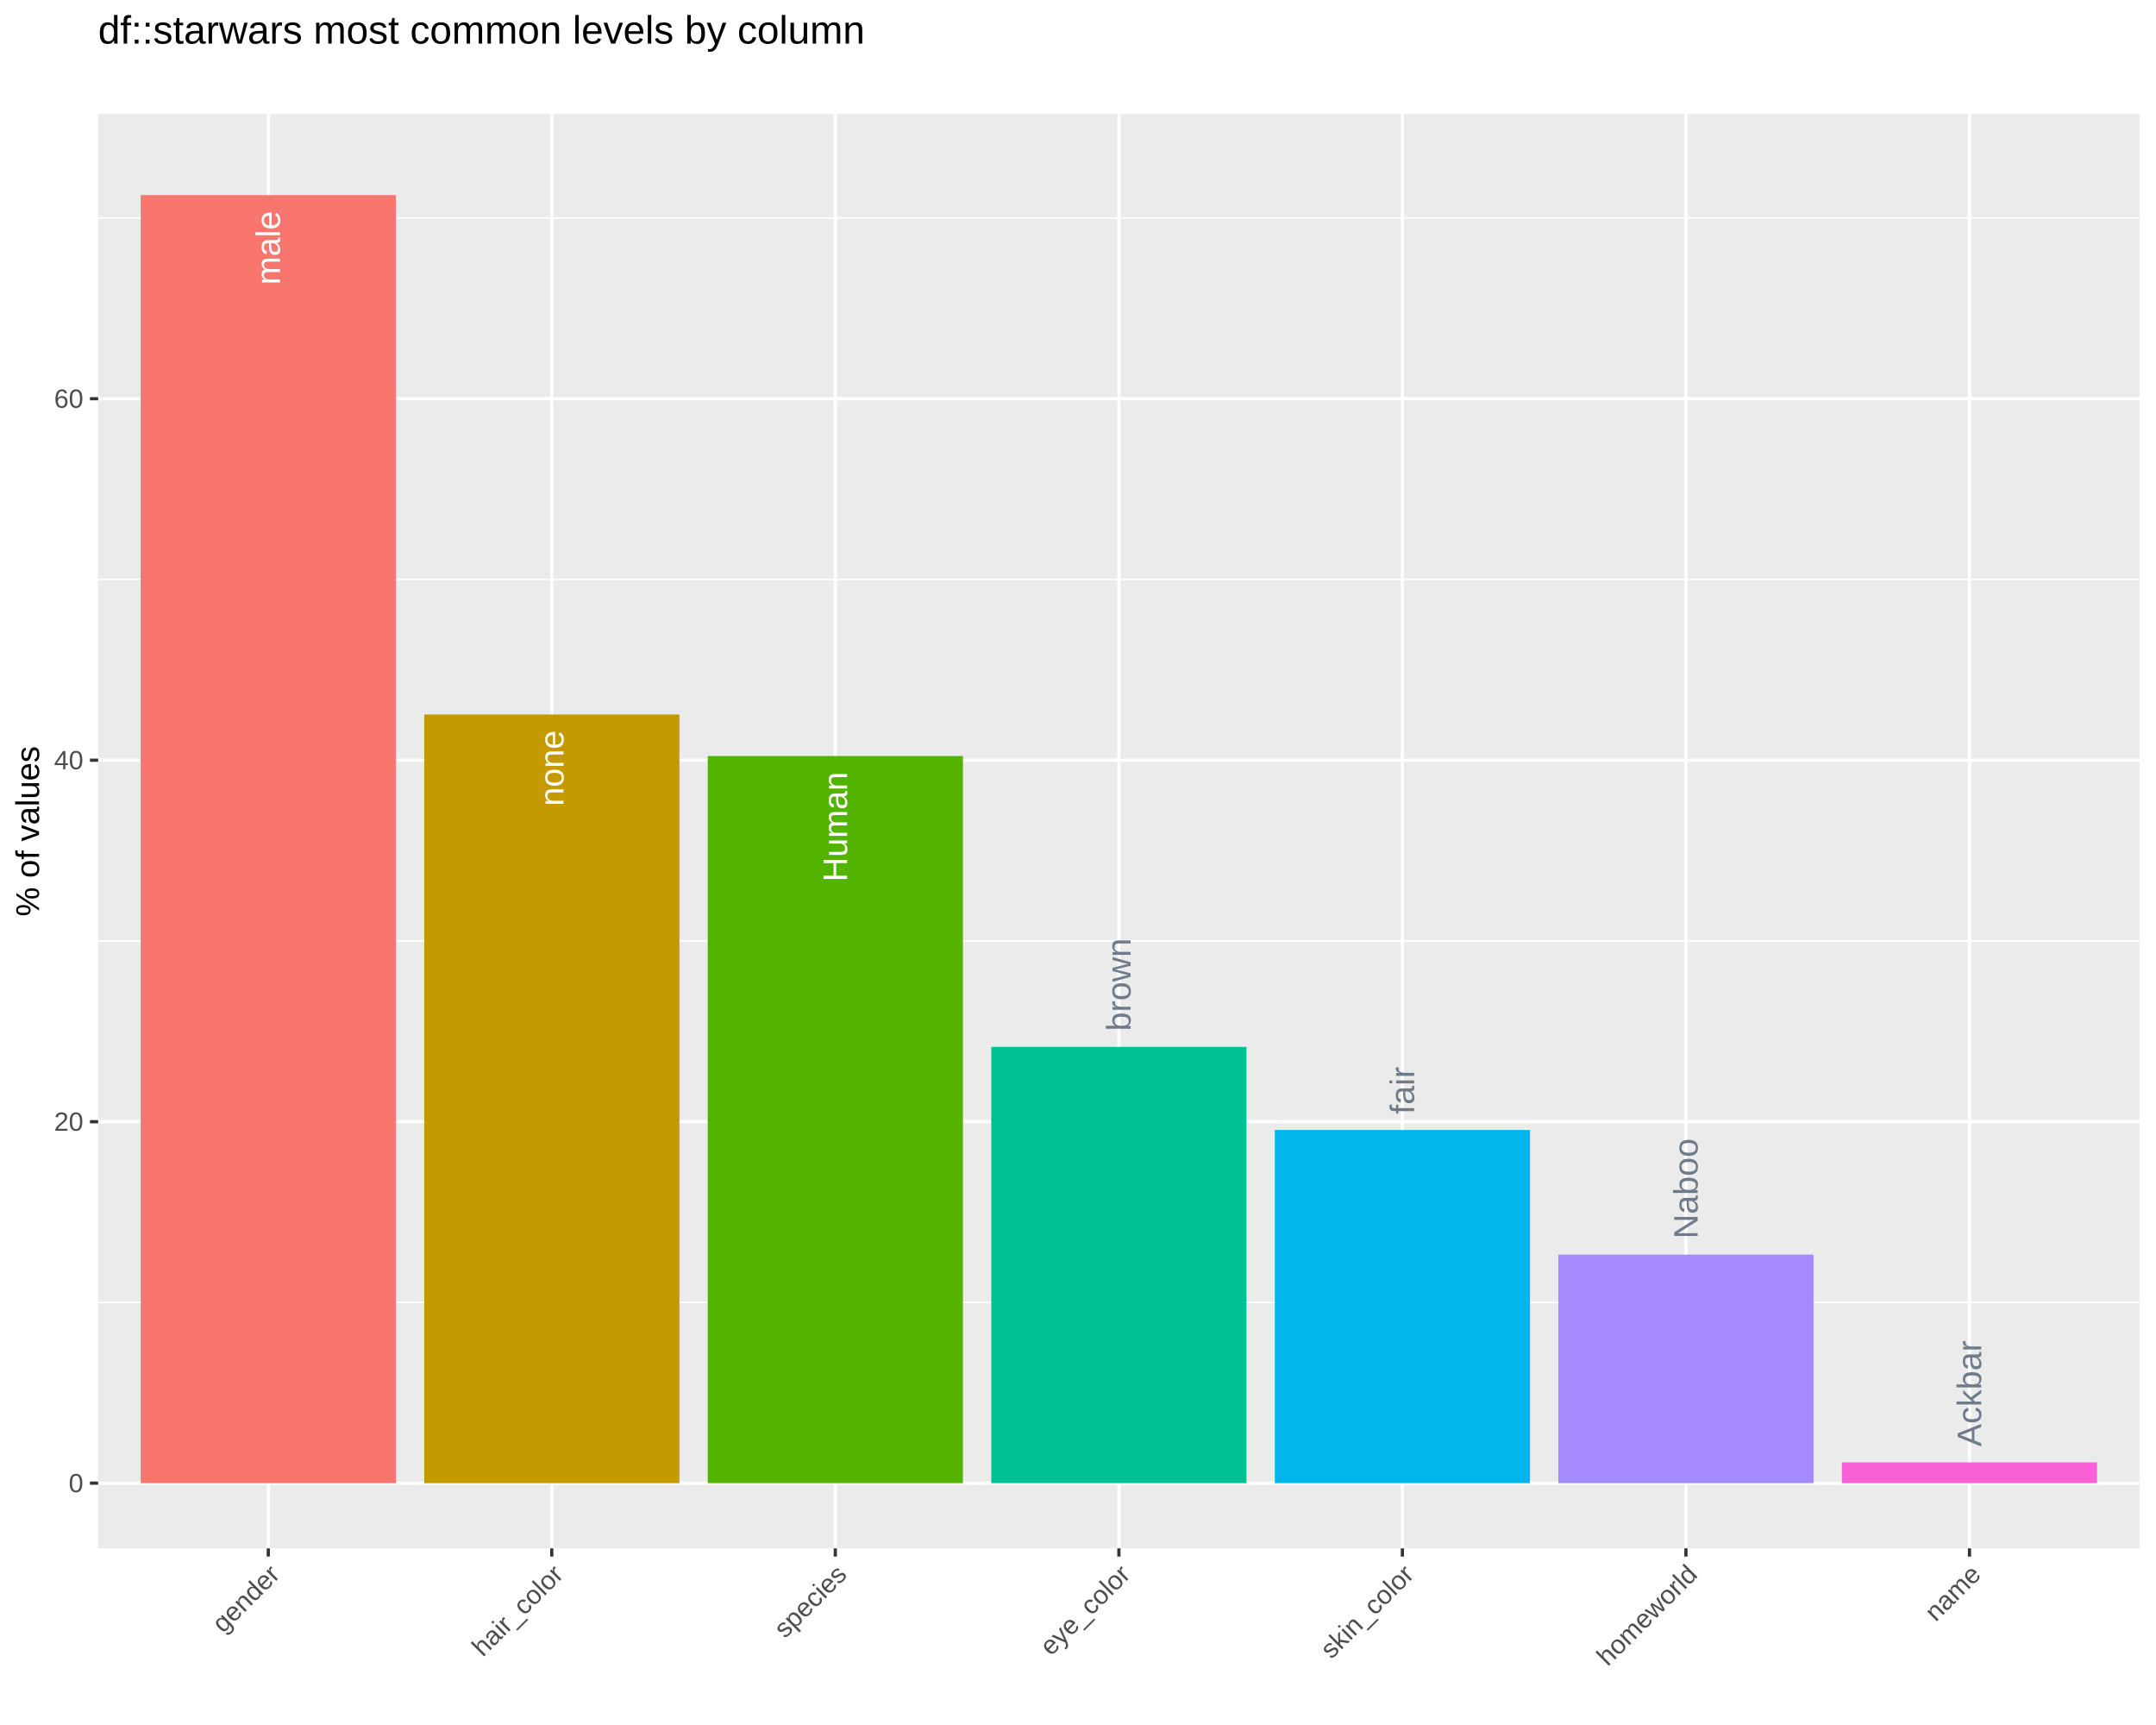
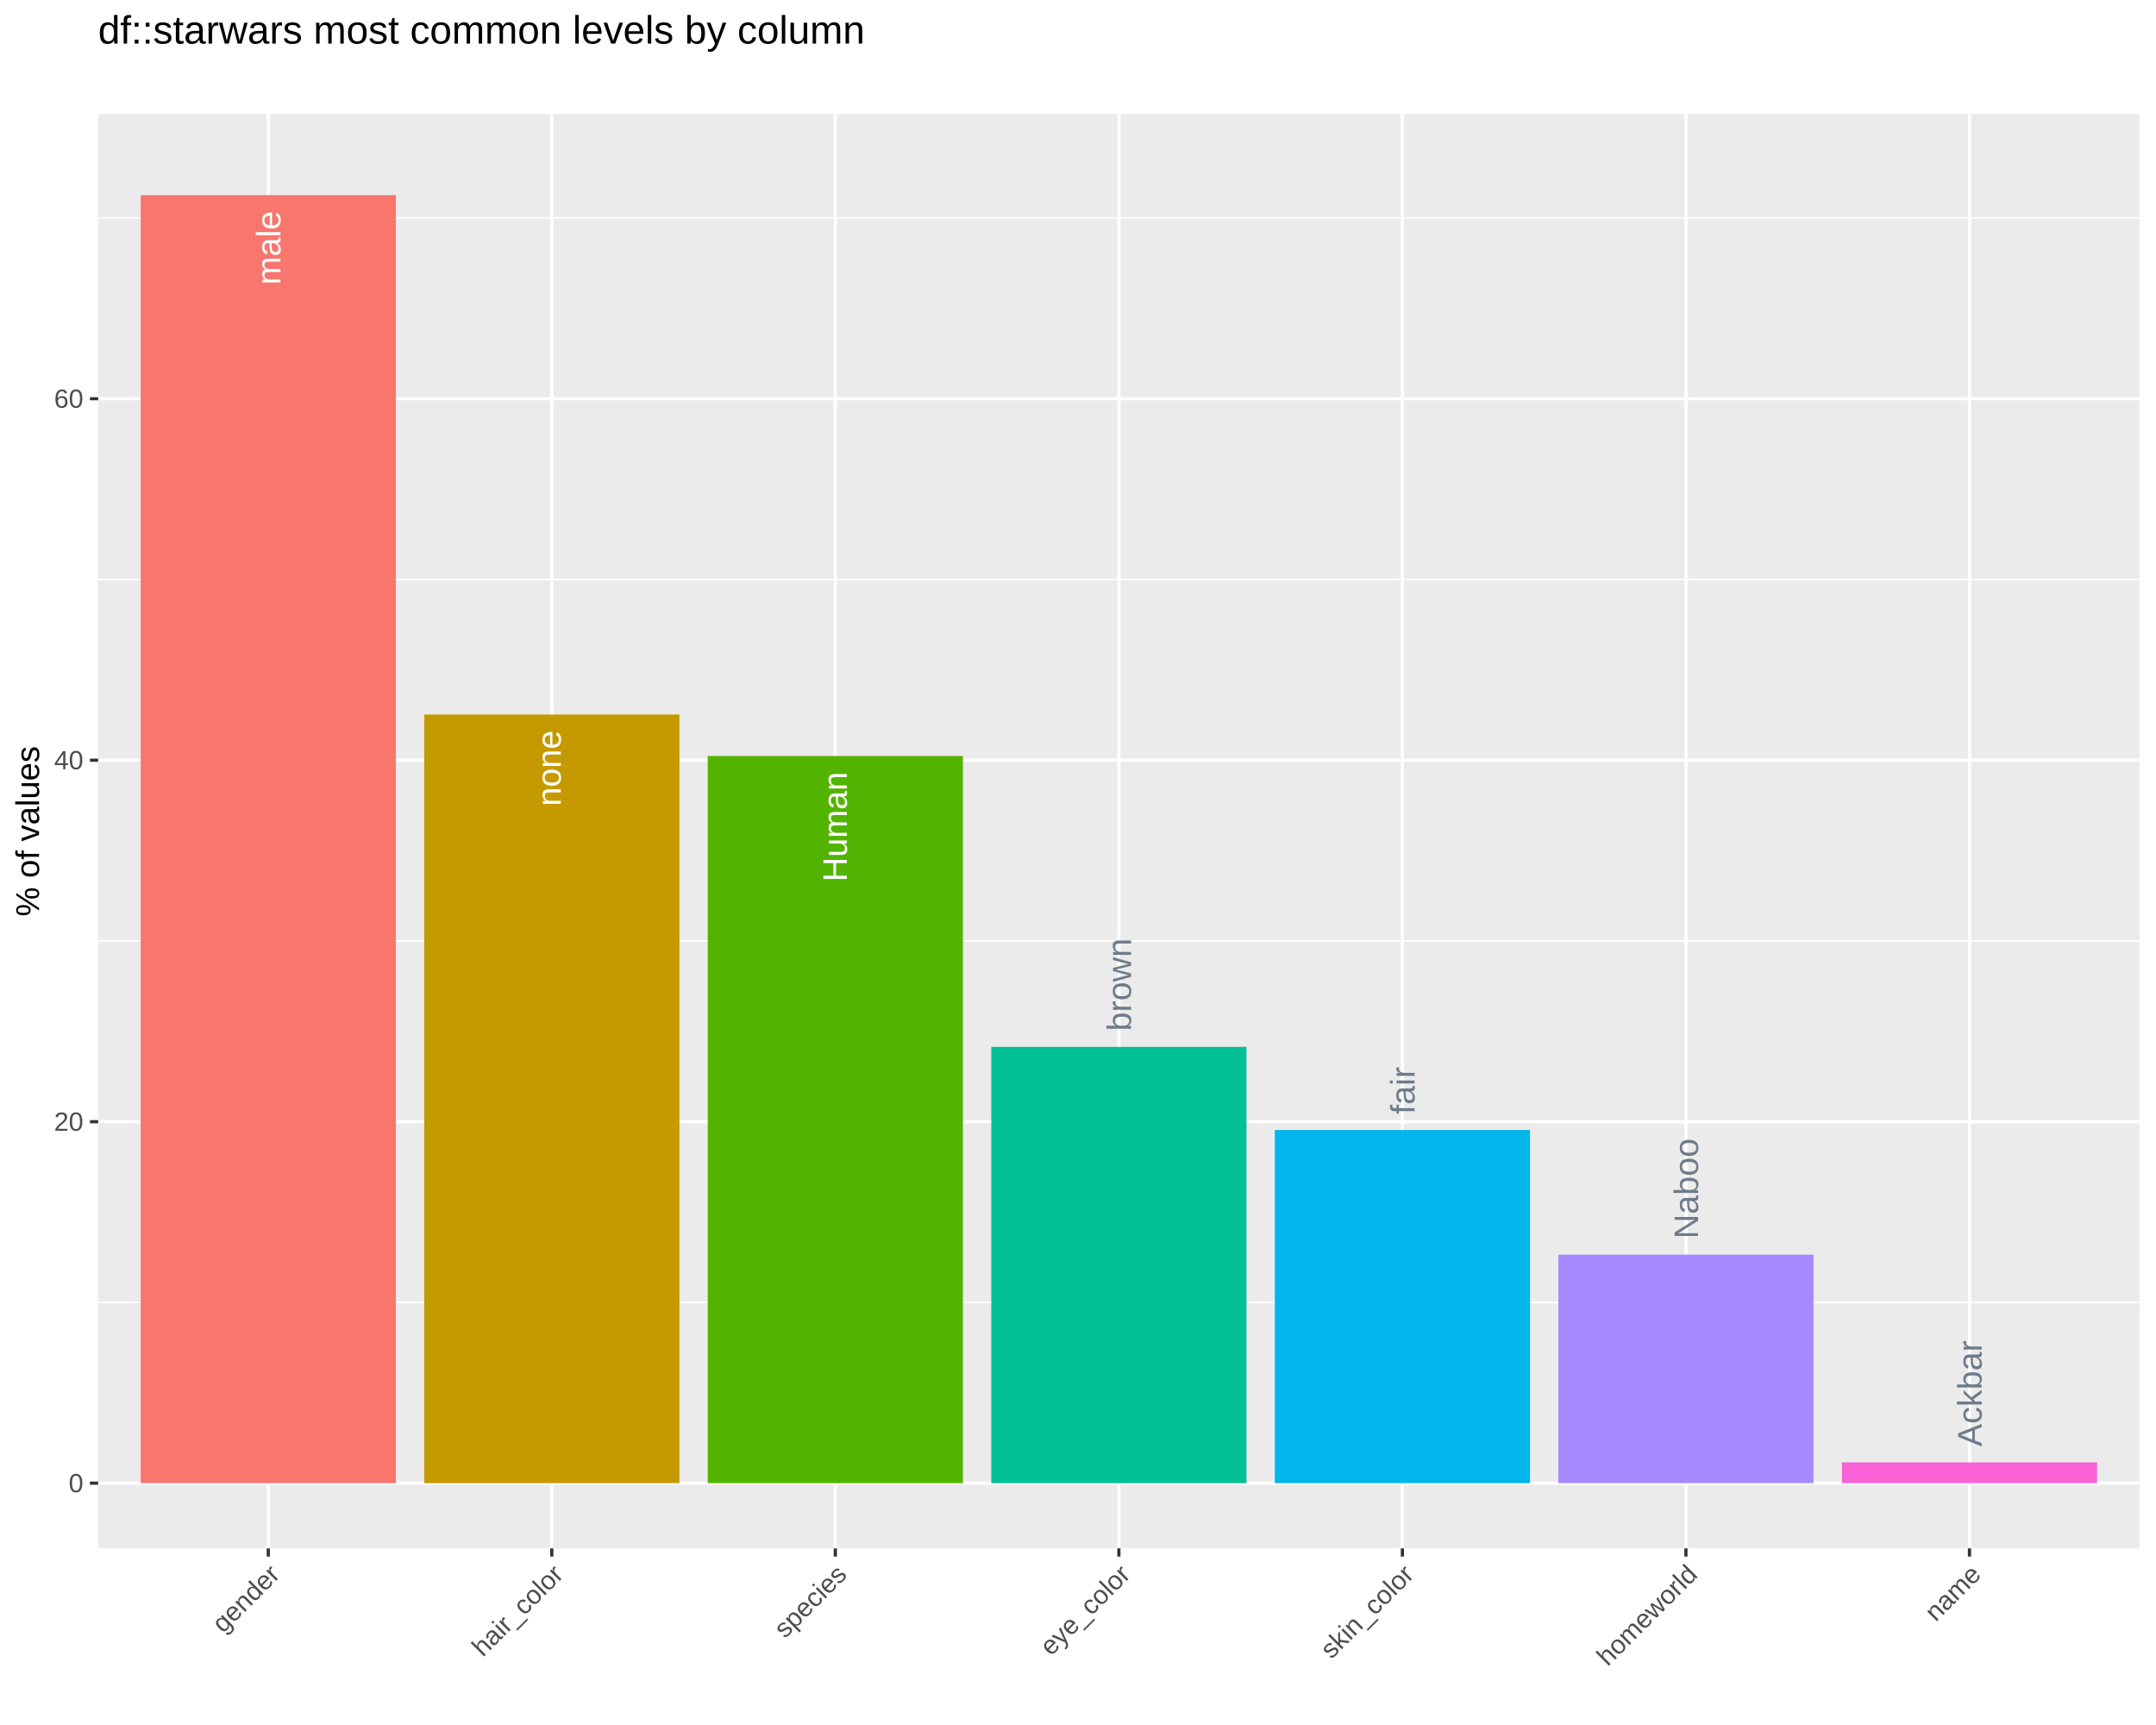
<svg xmlns="http://www.w3.org/2000/svg" viewBox="0 0 720.00 576.00">
  <defs>
    <style type="text/css">
    line, polyline, polygon, path, rect, circle {
      fill: none;
      stroke: #000000;
      stroke-linecap: round;
      stroke-linejoin: round;
      stroke-miterlimit: 10.00;
    }
  </style>
  </defs>
  <rect width="100%" height="100%" style="stroke: none; fill: #FFFFFF;" />
  <rect x="0.00" y="0.00" width="720.00" height="576.00" style="stroke-width: 1.07; stroke: #FFFFFF; fill: #FFFFFF;" />
  <defs>
    <clipPath id="cpMzIuNzh8NzE0LjUyfDUxNy4wMnwzOC4wOQ==">
      <rect x="32.78" y="38.09" width="681.74" height="478.93" />
    </clipPath>
  </defs>
  <rect x="32.78" y="38.09" width="681.74" height="478.93" style="stroke-width: 1.07; stroke: none; fill: #EBEBEB;" clip-path="url(#cpMzIuNzh8NzE0LjUyfDUxNy4wMnwzOC4wOQ==)" />
  <polyline points="32.78,434.90 714.52,434.90 " style="stroke-width: 0.53; stroke: #FFFFFF; stroke-linecap: butt;" clip-path="url(#cpMzIuNzh8NzE0LjUyfDUxNy4wMnwzOC4wOQ==)" />
  <polyline points="32.78,314.19 714.52,314.19 " style="stroke-width: 0.53; stroke: #FFFFFF; stroke-linecap: butt;" clip-path="url(#cpMzIuNzh8NzE0LjUyfDUxNy4wMnwzOC4wOQ==)" />
  <polyline points="32.78,193.49 714.52,193.49 " style="stroke-width: 0.53; stroke: #FFFFFF; stroke-linecap: butt;" clip-path="url(#cpMzIuNzh8NzE0LjUyfDUxNy4wMnwzOC4wOQ==)" />
  <polyline points="32.78,72.78 714.52,72.78 " style="stroke-width: 0.53; stroke: #FFFFFF; stroke-linecap: butt;" clip-path="url(#cpMzIuNzh8NzE0LjUyfDUxNy4wMnwzOC4wOQ==)" />
  <polyline points="32.78,495.25 714.52,495.25 " style="stroke-width: 1.07; stroke: #FFFFFF; stroke-linecap: butt;" clip-path="url(#cpMzIuNzh8NzE0LjUyfDUxNy4wMnwzOC4wOQ==)" />
  <polyline points="32.78,374.55 714.52,374.55 " style="stroke-width: 1.07; stroke: #FFFFFF; stroke-linecap: butt;" clip-path="url(#cpMzIuNzh8NzE0LjUyfDUxNy4wMnwzOC4wOQ==)" />
  <polyline points="32.78,253.84 714.52,253.84 " style="stroke-width: 1.07; stroke: #FFFFFF; stroke-linecap: butt;" clip-path="url(#cpMzIuNzh8NzE0LjUyfDUxNy4wMnwzOC4wOQ==)" />
  <polyline points="32.78,133.14 714.52,133.14 " style="stroke-width: 1.07; stroke: #FFFFFF; stroke-linecap: butt;" clip-path="url(#cpMzIuNzh8NzE0LjUyfDUxNy4wMnwzOC4wOQ==)" />
  <polyline points="89.59,517.02 89.59,38.09 " style="stroke-width: 1.07; stroke: #FFFFFF; stroke-linecap: butt;" clip-path="url(#cpMzIuNzh8NzE0LjUyfDUxNy4wMnwzOC4wOQ==)" />
  <polyline points="184.27,517.02 184.27,38.09 " style="stroke-width: 1.07; stroke: #FFFFFF; stroke-linecap: butt;" clip-path="url(#cpMzIuNzh8NzE0LjUyfDUxNy4wMnwzOC4wOQ==)" />
  <polyline points="278.96,517.02 278.96,38.09 " style="stroke-width: 1.07; stroke: #FFFFFF; stroke-linecap: butt;" clip-path="url(#cpMzIuNzh8NzE0LjUyfDUxNy4wMnwzOC4wOQ==)" />
  <polyline points="373.65,517.02 373.65,38.09 " style="stroke-width: 1.07; stroke: #FFFFFF; stroke-linecap: butt;" clip-path="url(#cpMzIuNzh8NzE0LjUyfDUxNy4wMnwzOC4wOQ==)" />
  <polyline points="468.33,517.02 468.33,38.09 " style="stroke-width: 1.07; stroke: #FFFFFF; stroke-linecap: butt;" clip-path="url(#cpMzIuNzh8NzE0LjUyfDUxNy4wMnwzOC4wOQ==)" />
  <polyline points="563.02,517.02 563.02,38.09 " style="stroke-width: 1.07; stroke: #FFFFFF; stroke-linecap: butt;" clip-path="url(#cpMzIuNzh8NzE0LjUyfDUxNy4wMnwzOC4wOQ==)" />
  <polyline points="657.71,517.02 657.71,38.09 " style="stroke-width: 1.07; stroke: #FFFFFF; stroke-linecap: butt;" clip-path="url(#cpMzIuNzh8NzE0LjUyfDUxNy4wMnwzOC4wOQ==)" />
  <rect x="46.98" y="65.15" width="85.22" height="430.10" style="stroke-width: 1.07; stroke: none; stroke-linecap: square; stroke-linejoin: miter; fill: #F8766D;" clip-path="url(#cpMzIuNzh8NzE0LjUyfDUxNy4wMnwzOC4wOQ==)" />
  <rect x="141.67" y="238.58" width="85.22" height="256.67" style="stroke-width: 1.07; stroke: none; stroke-linecap: square; stroke-linejoin: miter; fill: #C49A00;" clip-path="url(#cpMzIuNzh8NzE0LjUyfDUxNy4wMnwzOC4wOQ==)" />
  <rect x="236.35" y="252.45" width="85.22" height="242.80" style="stroke-width: 1.07; stroke: none; stroke-linecap: square; stroke-linejoin: miter; fill: #53B400;" clip-path="url(#cpMzIuNzh8NzE0LjUyfDUxNy4wMnwzOC4wOQ==)" />
  <rect x="331.04" y="349.57" width="85.22" height="145.68" style="stroke-width: 1.07; stroke: none; stroke-linecap: square; stroke-linejoin: miter; fill: #00C094;" clip-path="url(#cpMzIuNzh8NzE0LjUyfDUxNy4wMnwzOC4wOQ==)" />
  <rect x="425.73" y="377.32" width="85.22" height="117.93" style="stroke-width: 1.07; stroke: none; stroke-linecap: square; stroke-linejoin: miter; fill: #00B6EB;" clip-path="url(#cpMzIuNzh8NzE0LjUyfDUxNy4wMnwzOC4wOQ==)" />
  <rect x="520.41" y="418.94" width="85.22" height="76.31" style="stroke-width: 1.07; stroke: none; stroke-linecap: square; stroke-linejoin: miter; fill: #A58AFF;" clip-path="url(#cpMzIuNzh8NzE0LjUyfDUxNy4wMnwzOC4wOQ==)" />
  <rect x="615.10" y="488.31" width="85.22" height="6.94" style="stroke-width: 1.07; stroke: none; stroke-linecap: square; stroke-linejoin: miter; fill: #FB61D7;" clip-path="url(#cpMzIuNzh8NzE0LjUyfDUxNy4wMnwzOC4wOQ==)" />
  <g clip-path="url(#cpMzIuNzh8NzE0LjUyfDUxNy4wMnwzOC4wOQ==)">
-     <text transform="translate(93.50,95.10) rotate(-90)" style="font-size: 11.38px; fill: #FFFFFF; font-family: Liberation Sans;" textLength="24.66px" lengthAdjust="spacingAndGlyphs">male</text>
+     <text transform="translate(93.66,95.10) rotate(-90)" style="font-size: 11.38px; fill: #FFFFFF; font-family: Liberation Sans;" textLength="9.47px" lengthAdjust="spacingAndGlyphs">m</text>
  </g>
  <g clip-path="url(#cpMzIuNzh8NzE0LjUyfDUxNy4wMnwzOC4wOQ==)">
-     <text transform="translate(188.19,269.18) rotate(-90)" style="font-size: 11.38px; fill: #FFFFFF; font-family: Liberation Sans;" textLength="25.31px" lengthAdjust="spacingAndGlyphs">none</text>
+     <text transform="translate(93.66,85.63) rotate(-90)" style="font-size: 11.38px; fill: #FFFFFF; font-family: Liberation Sans;" textLength="6.33px" lengthAdjust="spacingAndGlyphs">a</text>
  </g>
  <g clip-path="url(#cpMzIuNzh8NzE0LjUyfDUxNy4wMnwzOC4wOQ==)">
-     <text transform="translate(282.88,294.42) rotate(-90)" style="font-size: 11.38px; fill: #FFFFFF; font-family: Liberation Sans;" textLength="36.67px" lengthAdjust="spacingAndGlyphs">Human</text>
+     <text transform="translate(93.66,79.30) rotate(-90)" style="font-size: 11.38px; fill: #FFFFFF; font-family: Liberation Sans;" textLength="2.53px" lengthAdjust="spacingAndGlyphs">l</text>
  </g>
  <g clip-path="url(#cpMzIuNzh8NzE0LjUyfDUxNy4wMnwzOC4wOQ==)">
-     <text transform="translate(377.56,344.28) rotate(-90)" style="font-size: 11.38px; fill: #6E7B8B; font-family: Liberation Sans;" textLength="30.98px" lengthAdjust="spacingAndGlyphs">brown</text>
+     <text transform="translate(93.66,76.77) rotate(-90)" style="font-size: 11.38px; fill: #FFFFFF; font-family: Liberation Sans;" textLength="6.33px" lengthAdjust="spacingAndGlyphs">e</text>
  </g>
  <g clip-path="url(#cpMzIuNzh8NzE0LjUyfDUxNy4wMnwzOC4wOQ==)">
-     <text transform="translate(472.25,372.03) rotate(-90)" style="font-size: 11.38px; fill: #6E7B8B; font-family: Liberation Sans;" textLength="15.80px" lengthAdjust="spacingAndGlyphs">fair</text>
+     <text transform="translate(187.28,269.18) rotate(-90)" style="font-size: 11.38px; fill: #FFFFFF; font-family: Liberation Sans;" textLength="6.33px" lengthAdjust="spacingAndGlyphs">n</text>
  </g>
  <g clip-path="url(#cpMzIuNzh8NzE0LjUyfDUxNy4wMnwzOC4wOQ==)">
-     <text transform="translate(566.94,413.65) rotate(-90)" style="font-size: 11.38px; fill: #6E7B8B; font-family: Liberation Sans;" textLength="33.53px" lengthAdjust="spacingAndGlyphs">Naboo</text>
+     <text transform="translate(187.28,262.85) rotate(-90)" style="font-size: 11.38px; fill: #FFFFFF; font-family: Liberation Sans;" textLength="6.33px" lengthAdjust="spacingAndGlyphs">o</text>
  </g>
  <g clip-path="url(#cpMzIuNzh8NzE0LjUyfDUxNy4wMnwzOC4wOQ==)">
-     <text transform="translate(661.62,483.02) rotate(-90)" style="font-size: 11.38px; fill: #6E7B8B; font-family: Liberation Sans;" textLength="35.41px" lengthAdjust="spacingAndGlyphs">Ackbar</text>
+     <text transform="translate(187.28,256.53) rotate(-90)" style="font-size: 11.38px; fill: #FFFFFF; font-family: Liberation Sans;" textLength="6.33px" lengthAdjust="spacingAndGlyphs">n</text>
+   </g>
+   <g clip-path="url(#cpMzIuNzh8NzE0LjUyfDUxNy4wMnwzOC4wOQ==)">
+     <text transform="translate(187.28,250.20) rotate(-90)" style="font-size: 11.38px; fill: #FFFFFF; font-family: Liberation Sans;" textLength="6.33px" lengthAdjust="spacingAndGlyphs">e</text>
+   </g>
+   <g clip-path="url(#cpMzIuNzh8NzE0LjUyfDUxNy4wMnwzOC4wOQ==)">
+     <text transform="translate(282.82,294.42) rotate(-90)" style="font-size: 11.38px; fill: #FFFFFF; font-family: Liberation Sans;" textLength="8.22px" lengthAdjust="spacingAndGlyphs">H</text>
+   </g>
+   <g clip-path="url(#cpMzIuNzh8NzE0LjUyfDUxNy4wMnwzOC4wOQ==)">
+     <text transform="translate(282.82,286.20) rotate(-90)" style="font-size: 11.38px; fill: #FFFFFF; font-family: Liberation Sans;" textLength="6.33px" lengthAdjust="spacingAndGlyphs">u</text>
+   </g>
+   <g clip-path="url(#cpMzIuNzh8NzE0LjUyfDUxNy4wMnwzOC4wOQ==)">
+     <text transform="translate(282.82,279.87) rotate(-90)" style="font-size: 11.38px; fill: #FFFFFF; font-family: Liberation Sans;" textLength="9.47px" lengthAdjust="spacingAndGlyphs">m</text>
+   </g>
+   <g clip-path="url(#cpMzIuNzh8NzE0LjUyfDUxNy4wMnwzOC4wOQ==)">
+     <text transform="translate(282.82,270.40) rotate(-90)" style="font-size: 11.38px; fill: #FFFFFF; font-family: Liberation Sans;" textLength="6.33px" lengthAdjust="spacingAndGlyphs">a</text>
+   </g>
+   <g clip-path="url(#cpMzIuNzh8NzE0LjUyfDUxNy4wMnwzOC4wOQ==)">
+     <text transform="translate(282.82,264.07) rotate(-90)" style="font-size: 11.38px; fill: #FFFFFF; font-family: Liberation Sans;" textLength="6.33px" lengthAdjust="spacingAndGlyphs">n</text>
+   </g>
+   <g clip-path="url(#cpMzIuNzh8NzE0LjUyfDUxNy4wMnwzOC4wOQ==)">
+     <text transform="translate(377.72,344.28) rotate(-90)" style="font-size: 11.38px; fill: #6E7B8B; font-family: Liberation Sans;" textLength="6.33px" lengthAdjust="spacingAndGlyphs">b</text>
+   </g>
+   <g clip-path="url(#cpMzIuNzh8NzE0LjUyfDUxNy4wMnwzOC4wOQ==)">
+     <text transform="translate(377.72,337.96) rotate(-90)" style="font-size: 11.38px; fill: #6E7B8B; font-family: Liberation Sans;" textLength="3.78px" lengthAdjust="spacingAndGlyphs">r</text>
+   </g>
+   <g clip-path="url(#cpMzIuNzh8NzE0LjUyfDUxNy4wMnwzOC4wOQ==)">
+     <text transform="translate(377.72,334.17) rotate(-90)" style="font-size: 11.38px; fill: #6E7B8B; font-family: Liberation Sans;" textLength="6.33px" lengthAdjust="spacingAndGlyphs">o</text>
+   </g>
+   <g clip-path="url(#cpMzIuNzh8NzE0LjUyfDUxNy4wMnwzOC4wOQ==)">
+     <text transform="translate(377.72,327.85) rotate(-90)" style="font-size: 11.38px; fill: #6E7B8B; font-family: Liberation Sans;" textLength="8.22px" lengthAdjust="spacingAndGlyphs">w</text>
+   </g>
+   <g clip-path="url(#cpMzIuNzh8NzE0LjUyfDUxNy4wMnwzOC4wOQ==)">
+     <text transform="translate(377.72,319.63) rotate(-90)" style="font-size: 11.38px; fill: #6E7B8B; font-family: Liberation Sans;" textLength="6.33px" lengthAdjust="spacingAndGlyphs">n</text>
+   </g>
+   <g clip-path="url(#cpMzIuNzh8NzE0LjUyfDUxNy4wMnwzOC4wOQ==)">
+     <text transform="translate(472.41,372.03) rotate(-90)" style="font-size: 11.38px; fill: #6E7B8B; font-family: Liberation Sans;" textLength="3.16px" lengthAdjust="spacingAndGlyphs">f</text>
+   </g>
+   <g clip-path="url(#cpMzIuNzh8NzE0LjUyfDUxNy4wMnwzOC4wOQ==)">
+     <text transform="translate(472.41,368.88) rotate(-90)" style="font-size: 11.38px; fill: #6E7B8B; font-family: Liberation Sans;" textLength="6.33px" lengthAdjust="spacingAndGlyphs">a</text>
+   </g>
+   <g clip-path="url(#cpMzIuNzh8NzE0LjUyfDUxNy4wMnwzOC4wOQ==)">
+     <text transform="translate(472.41,362.55) rotate(-90)" style="font-size: 11.38px; fill: #6E7B8B; font-family: Liberation Sans;" textLength="2.53px" lengthAdjust="spacingAndGlyphs">i</text>
+   </g>
+   <g clip-path="url(#cpMzIuNzh8NzE0LjUyfDUxNy4wMnwzOC4wOQ==)">
+     <text transform="translate(472.41,360.02) rotate(-90)" style="font-size: 11.38px; fill: #6E7B8B; font-family: Liberation Sans;" textLength="3.78px" lengthAdjust="spacingAndGlyphs">r</text>
+   </g>
+   <g clip-path="url(#cpMzIuNzh8NzE0LjUyfDUxNy4wMnwzOC4wOQ==)">
+     <text transform="translate(567.09,413.65) rotate(-90)" style="font-size: 11.38px; fill: #6E7B8B; font-family: Liberation Sans;" textLength="8.22px" lengthAdjust="spacingAndGlyphs">N</text>
+   </g>
+   <g clip-path="url(#cpMzIuNzh8NzE0LjUyfDUxNy4wMnwzOC4wOQ==)">
+     <text transform="translate(567.09,405.44) rotate(-90)" style="font-size: 11.38px; fill: #6E7B8B; font-family: Liberation Sans;" textLength="6.33px" lengthAdjust="spacingAndGlyphs">a</text>
+   </g>
+   <g clip-path="url(#cpMzIuNzh8NzE0LjUyfDUxNy4wMnwzOC4wOQ==)">
+     <text transform="translate(567.09,399.11) rotate(-90)" style="font-size: 11.38px; fill: #6E7B8B; font-family: Liberation Sans;" textLength="6.33px" lengthAdjust="spacingAndGlyphs">b</text>
+   </g>
+   <g clip-path="url(#cpMzIuNzh8NzE0LjUyfDUxNy4wMnwzOC4wOQ==)">
+     <text transform="translate(567.09,392.78) rotate(-90)" style="font-size: 11.38px; fill: #6E7B8B; font-family: Liberation Sans;" textLength="6.33px" lengthAdjust="spacingAndGlyphs">o</text>
+   </g>
+   <g clip-path="url(#cpMzIuNzh8NzE0LjUyfDUxNy4wMnwzOC4wOQ==)">
+     <text transform="translate(567.09,386.45) rotate(-90)" style="font-size: 11.38px; fill: #6E7B8B; font-family: Liberation Sans;" textLength="6.33px" lengthAdjust="spacingAndGlyphs">o</text>
+   </g>
+   <g clip-path="url(#cpMzIuNzh8NzE0LjUyfDUxNy4wMnwzOC4wOQ==)">
+     <text transform="translate(661.78,483.02) rotate(-90)" style="font-size: 11.38px; fill: #6E7B8B; font-family: Liberation Sans;" textLength="7.59px" lengthAdjust="spacingAndGlyphs">A</text>
+   </g>
+   <g clip-path="url(#cpMzIuNzh8NzE0LjUyfDUxNy4wMnwzOC4wOQ==)">
+     <text transform="translate(661.78,475.43) rotate(-90)" style="font-size: 11.38px; fill: #6E7B8B; font-family: Liberation Sans;" textLength="5.69px" lengthAdjust="spacingAndGlyphs">c</text>
+   </g>
+   <g clip-path="url(#cpMzIuNzh8NzE0LjUyfDUxNy4wMnwzOC4wOQ==)">
+     <text transform="translate(661.78,469.74) rotate(-90)" style="font-size: 11.38px; fill: #6E7B8B; font-family: Liberation Sans;" textLength="5.69px" lengthAdjust="spacingAndGlyphs">k</text>
+   </g>
+   <g clip-path="url(#cpMzIuNzh8NzE0LjUyfDUxNy4wMnwzOC4wOQ==)">
+     <text transform="translate(661.78,464.06) rotate(-90)" style="font-size: 11.38px; fill: #6E7B8B; font-family: Liberation Sans;" textLength="6.33px" lengthAdjust="spacingAndGlyphs">b</text>
+   </g>
+   <g clip-path="url(#cpMzIuNzh8NzE0LjUyfDUxNy4wMnwzOC4wOQ==)">
+     <text transform="translate(661.78,457.73) rotate(-90)" style="font-size: 11.38px; fill: #6E7B8B; font-family: Liberation Sans;" textLength="6.33px" lengthAdjust="spacingAndGlyphs">a</text>
+   </g>
+   <g clip-path="url(#cpMzIuNzh8NzE0LjUyfDUxNy4wMnwzOC4wOQ==)">
+     <text transform="translate(661.78,451.40) rotate(-90)" style="font-size: 11.38px; fill: #6E7B8B; font-family: Liberation Sans;" textLength="3.78px" lengthAdjust="spacingAndGlyphs">r</text>
  </g>
  <defs>
    <clipPath id="cpMC4wMHw3MjAuMDB8NTc2LjAwfDAuMDA=">
      <rect x="0.00" y="0.00" width="720.00" height="576.00" />
    </clipPath>
  </defs>
  <g clip-path="url(#cpMC4wMHw3MjAuMDB8NTc2LjAwfDAuMDA=)">
    <text x="22.95" y="498.27" style="font-size: 8.80px; fill: #4D4D4D; font-family: Liberation Sans;" textLength="4.89px" lengthAdjust="spacingAndGlyphs">0</text>
  </g>
  <g clip-path="url(#cpMC4wMHw3MjAuMDB8NTc2LjAwfDAuMDA=)">
    <text x="18.06" y="377.57" style="font-size: 8.80px; fill: #4D4D4D; font-family: Liberation Sans;" textLength="9.78px" lengthAdjust="spacingAndGlyphs">20</text>
  </g>
  <g clip-path="url(#cpMC4wMHw3MjAuMDB8NTc2LjAwfDAuMDA=)">
    <text x="18.06" y="256.86" style="font-size: 8.80px; fill: #4D4D4D; font-family: Liberation Sans;" textLength="9.78px" lengthAdjust="spacingAndGlyphs">40</text>
  </g>
  <g clip-path="url(#cpMC4wMHw3MjAuMDB8NTc2LjAwfDAuMDA=)">
    <text x="18.06" y="136.16" style="font-size: 8.80px; fill: #4D4D4D; font-family: Liberation Sans;" textLength="9.78px" lengthAdjust="spacingAndGlyphs">60</text>
  </g>
  <polyline points="30.04,495.25 32.78,495.25 " style="stroke-width: 1.07; stroke: #333333; stroke-linecap: butt;" clip-path="url(#cpMC4wMHw3MjAuMDB8NTc2LjAwfDAuMDA=)" />
  <polyline points="30.04,374.55 32.78,374.55 " style="stroke-width: 1.07; stroke: #333333; stroke-linecap: butt;" clip-path="url(#cpMC4wMHw3MjAuMDB8NTc2LjAwfDAuMDA=)" />
  <polyline points="30.04,253.84 32.78,253.84 " style="stroke-width: 1.07; stroke: #333333; stroke-linecap: butt;" clip-path="url(#cpMC4wMHw3MjAuMDB8NTc2LjAwfDAuMDA=)" />
  <polyline points="30.04,133.14 32.78,133.14 " style="stroke-width: 1.07; stroke: #333333; stroke-linecap: butt;" clip-path="url(#cpMC4wMHw3MjAuMDB8NTc2LjAwfDAuMDA=)" />
  <polyline points="89.59,519.76 89.59,517.02 " style="stroke-width: 1.07; stroke: #333333; stroke-linecap: butt;" clip-path="url(#cpMC4wMHw3MjAuMDB8NTc2LjAwfDAuMDA=)" />
  <polyline points="184.27,519.76 184.27,517.02 " style="stroke-width: 1.07; stroke: #333333; stroke-linecap: butt;" clip-path="url(#cpMC4wMHw3MjAuMDB8NTc2LjAwfDAuMDA=)" />
  <polyline points="278.96,519.76 278.96,517.02 " style="stroke-width: 1.07; stroke: #333333; stroke-linecap: butt;" clip-path="url(#cpMC4wMHw3MjAuMDB8NTc2LjAwfDAuMDA=)" />
  <polyline points="373.65,519.76 373.65,517.02 " style="stroke-width: 1.07; stroke: #333333; stroke-linecap: butt;" clip-path="url(#cpMC4wMHw3MjAuMDB8NTc2LjAwfDAuMDA=)" />
  <polyline points="468.33,519.76 468.33,517.02 " style="stroke-width: 1.07; stroke: #333333; stroke-linecap: butt;" clip-path="url(#cpMC4wMHw3MjAuMDB8NTc2LjAwfDAuMDA=)" />
  <polyline points="563.02,519.76 563.02,517.02 " style="stroke-width: 1.07; stroke: #333333; stroke-linecap: butt;" clip-path="url(#cpMC4wMHw3MjAuMDB8NTc2LjAwfDAuMDA=)" />
  <polyline points="657.71,519.76 657.71,517.02 " style="stroke-width: 1.07; stroke: #333333; stroke-linecap: butt;" clip-path="url(#cpMC4wMHw3MjAuMDB8NTc2LjAwfDAuMDA=)" />
  <g clip-path="url(#cpMC4wMHw3MjAuMDB8NTc2LjAwfDAuMDA=)">
    <text transform="translate(74.51,545.58) rotate(-45)" style="font-size: 8.80px; fill: #4D4D4D; font-family: Liberation Sans;" textLength="27.38px" lengthAdjust="spacingAndGlyphs">gender</text>
  </g>
  <g clip-path="url(#cpMC4wMHw3MjAuMDB8NTc2LjAwfDAuMDA=)">
    <text transform="translate(161.25,553.53) rotate(-45)" style="font-size: 8.80px; fill: #4D4D4D; font-family: Liberation Sans;" textLength="38.61px" lengthAdjust="spacingAndGlyphs">hair_color</text>
  </g>
  <g clip-path="url(#cpMC4wMHw3MjAuMDB8NTc2LjAwfDAuMDA=)">
    <text transform="translate(262.13,547.33) rotate(-45)" style="font-size: 8.80px; fill: #4D4D4D; font-family: Liberation Sans;" textLength="29.84px" lengthAdjust="spacingAndGlyphs">species</text>
  </g>
  <g clip-path="url(#cpMC4wMHw3MjAuMDB8NTc2LjAwfDAuMDA=)">
    <text transform="translate(350.95,553.20) rotate(-45)" style="font-size: 8.80px; fill: #4D4D4D; font-family: Liberation Sans;" textLength="38.14px" lengthAdjust="spacingAndGlyphs">eye_color</text>
  </g>
  <g clip-path="url(#cpMC4wMHw3MjAuMDB8NTc2LjAwfDAuMDA=)">
    <text transform="translate(444.60,554.24) rotate(-45)" style="font-size: 8.80px; fill: #4D4D4D; font-family: Liberation Sans;" textLength="39.61px" lengthAdjust="spacingAndGlyphs">skin_color</text>
  </g>
  <g clip-path="url(#cpMC4wMHw3MjAuMDB8NTc2LjAwfDAuMDA=)">
    <text transform="translate(536.88,556.64) rotate(-45)" style="font-size: 8.80px; fill: #4D4D4D; font-family: Liberation Sans;" textLength="43.02px" lengthAdjust="spacingAndGlyphs">homeworld</text>
  </g>
  <g clip-path="url(#cpMC4wMHw3MjAuMDB8NTc2LjAwfDAuMDA=)">
    <text transform="translate(646.43,541.78) rotate(-45)" style="font-size: 8.80px; fill: #4D4D4D; font-family: Liberation Sans;" textLength="22.00px" lengthAdjust="spacingAndGlyphs">name</text>
  </g>
  <g clip-path="url(#cpMC4wMHw3MjAuMDB8NTc2LjAwfDAuMDA=)">
    <text transform="translate(13.04,306.01) rotate(-90)" style="font-size: 11.00px; font-family: Liberation Sans;" textLength="56.91px" lengthAdjust="spacingAndGlyphs">% of values</text>
  </g>
  <g clip-path="url(#cpMC4wMHw3MjAuMDB8NTc2LjAwfDAuMDA=)">
    <text x="32.78" y="14.56" style="font-size: 13.20px; font-family: Liberation Sans;" textLength="255.64px" lengthAdjust="spacingAndGlyphs">df::starwars most common levels by column</text>
  </g>
</svg>
